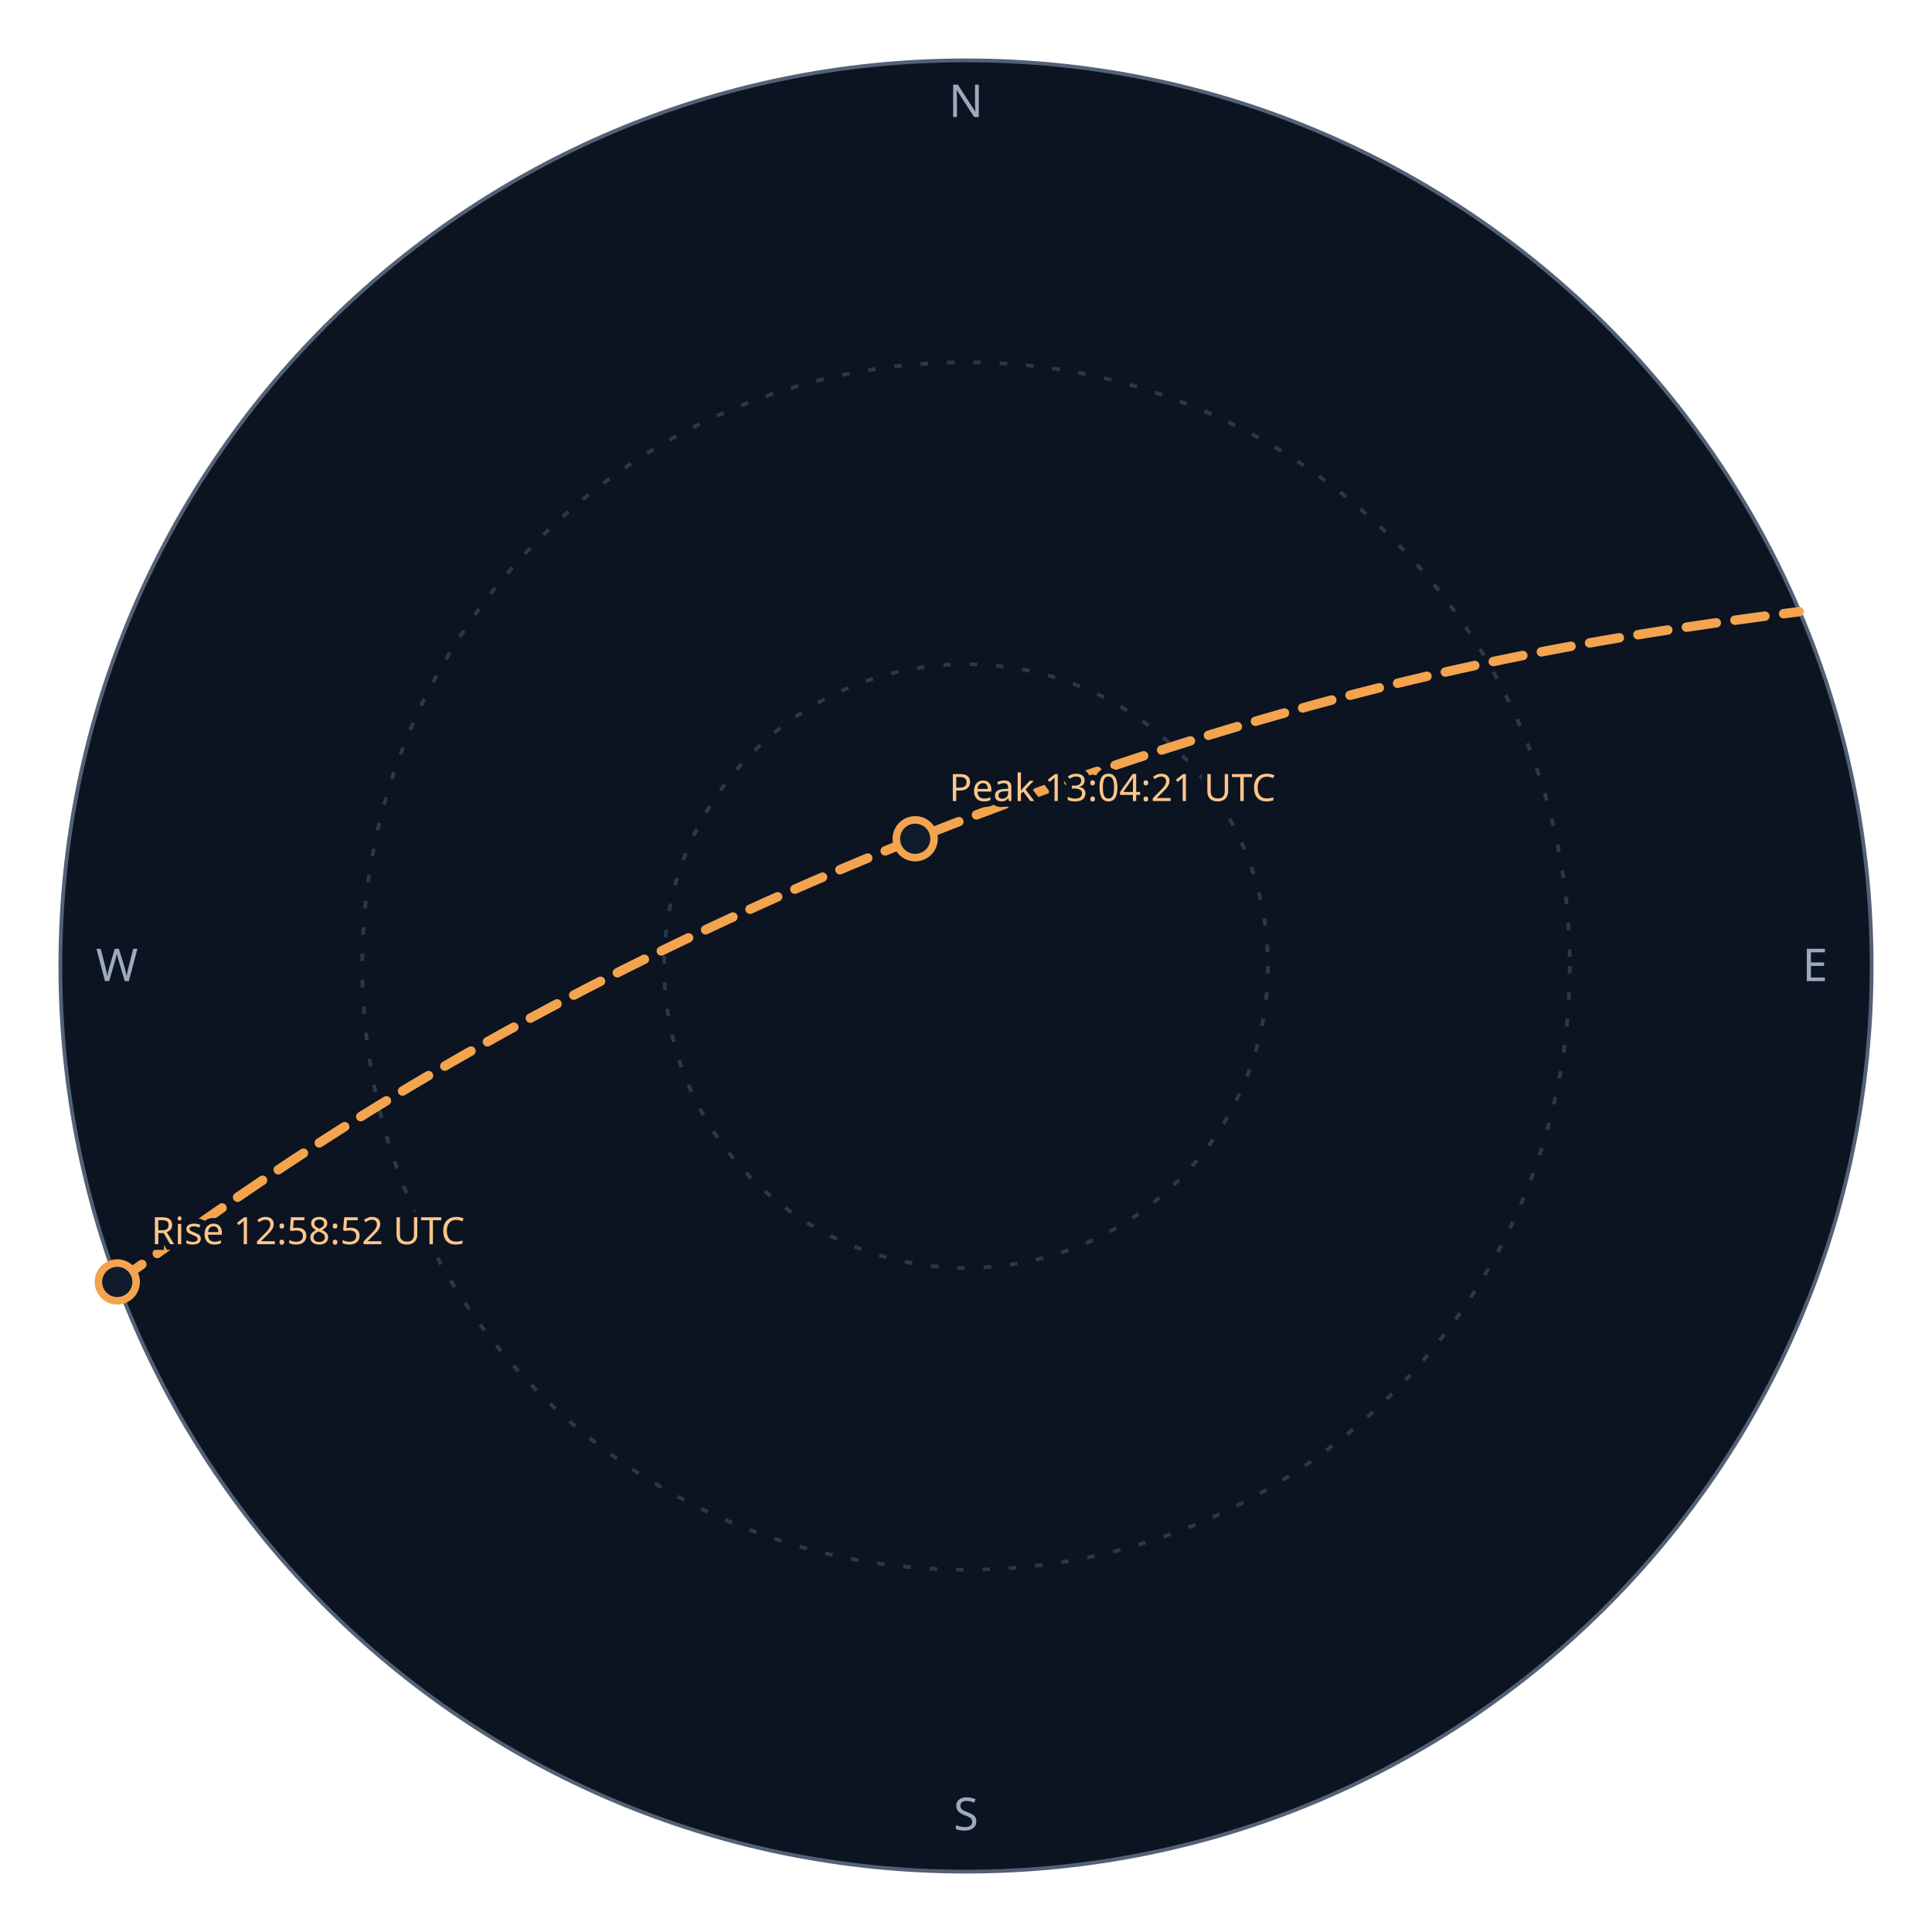
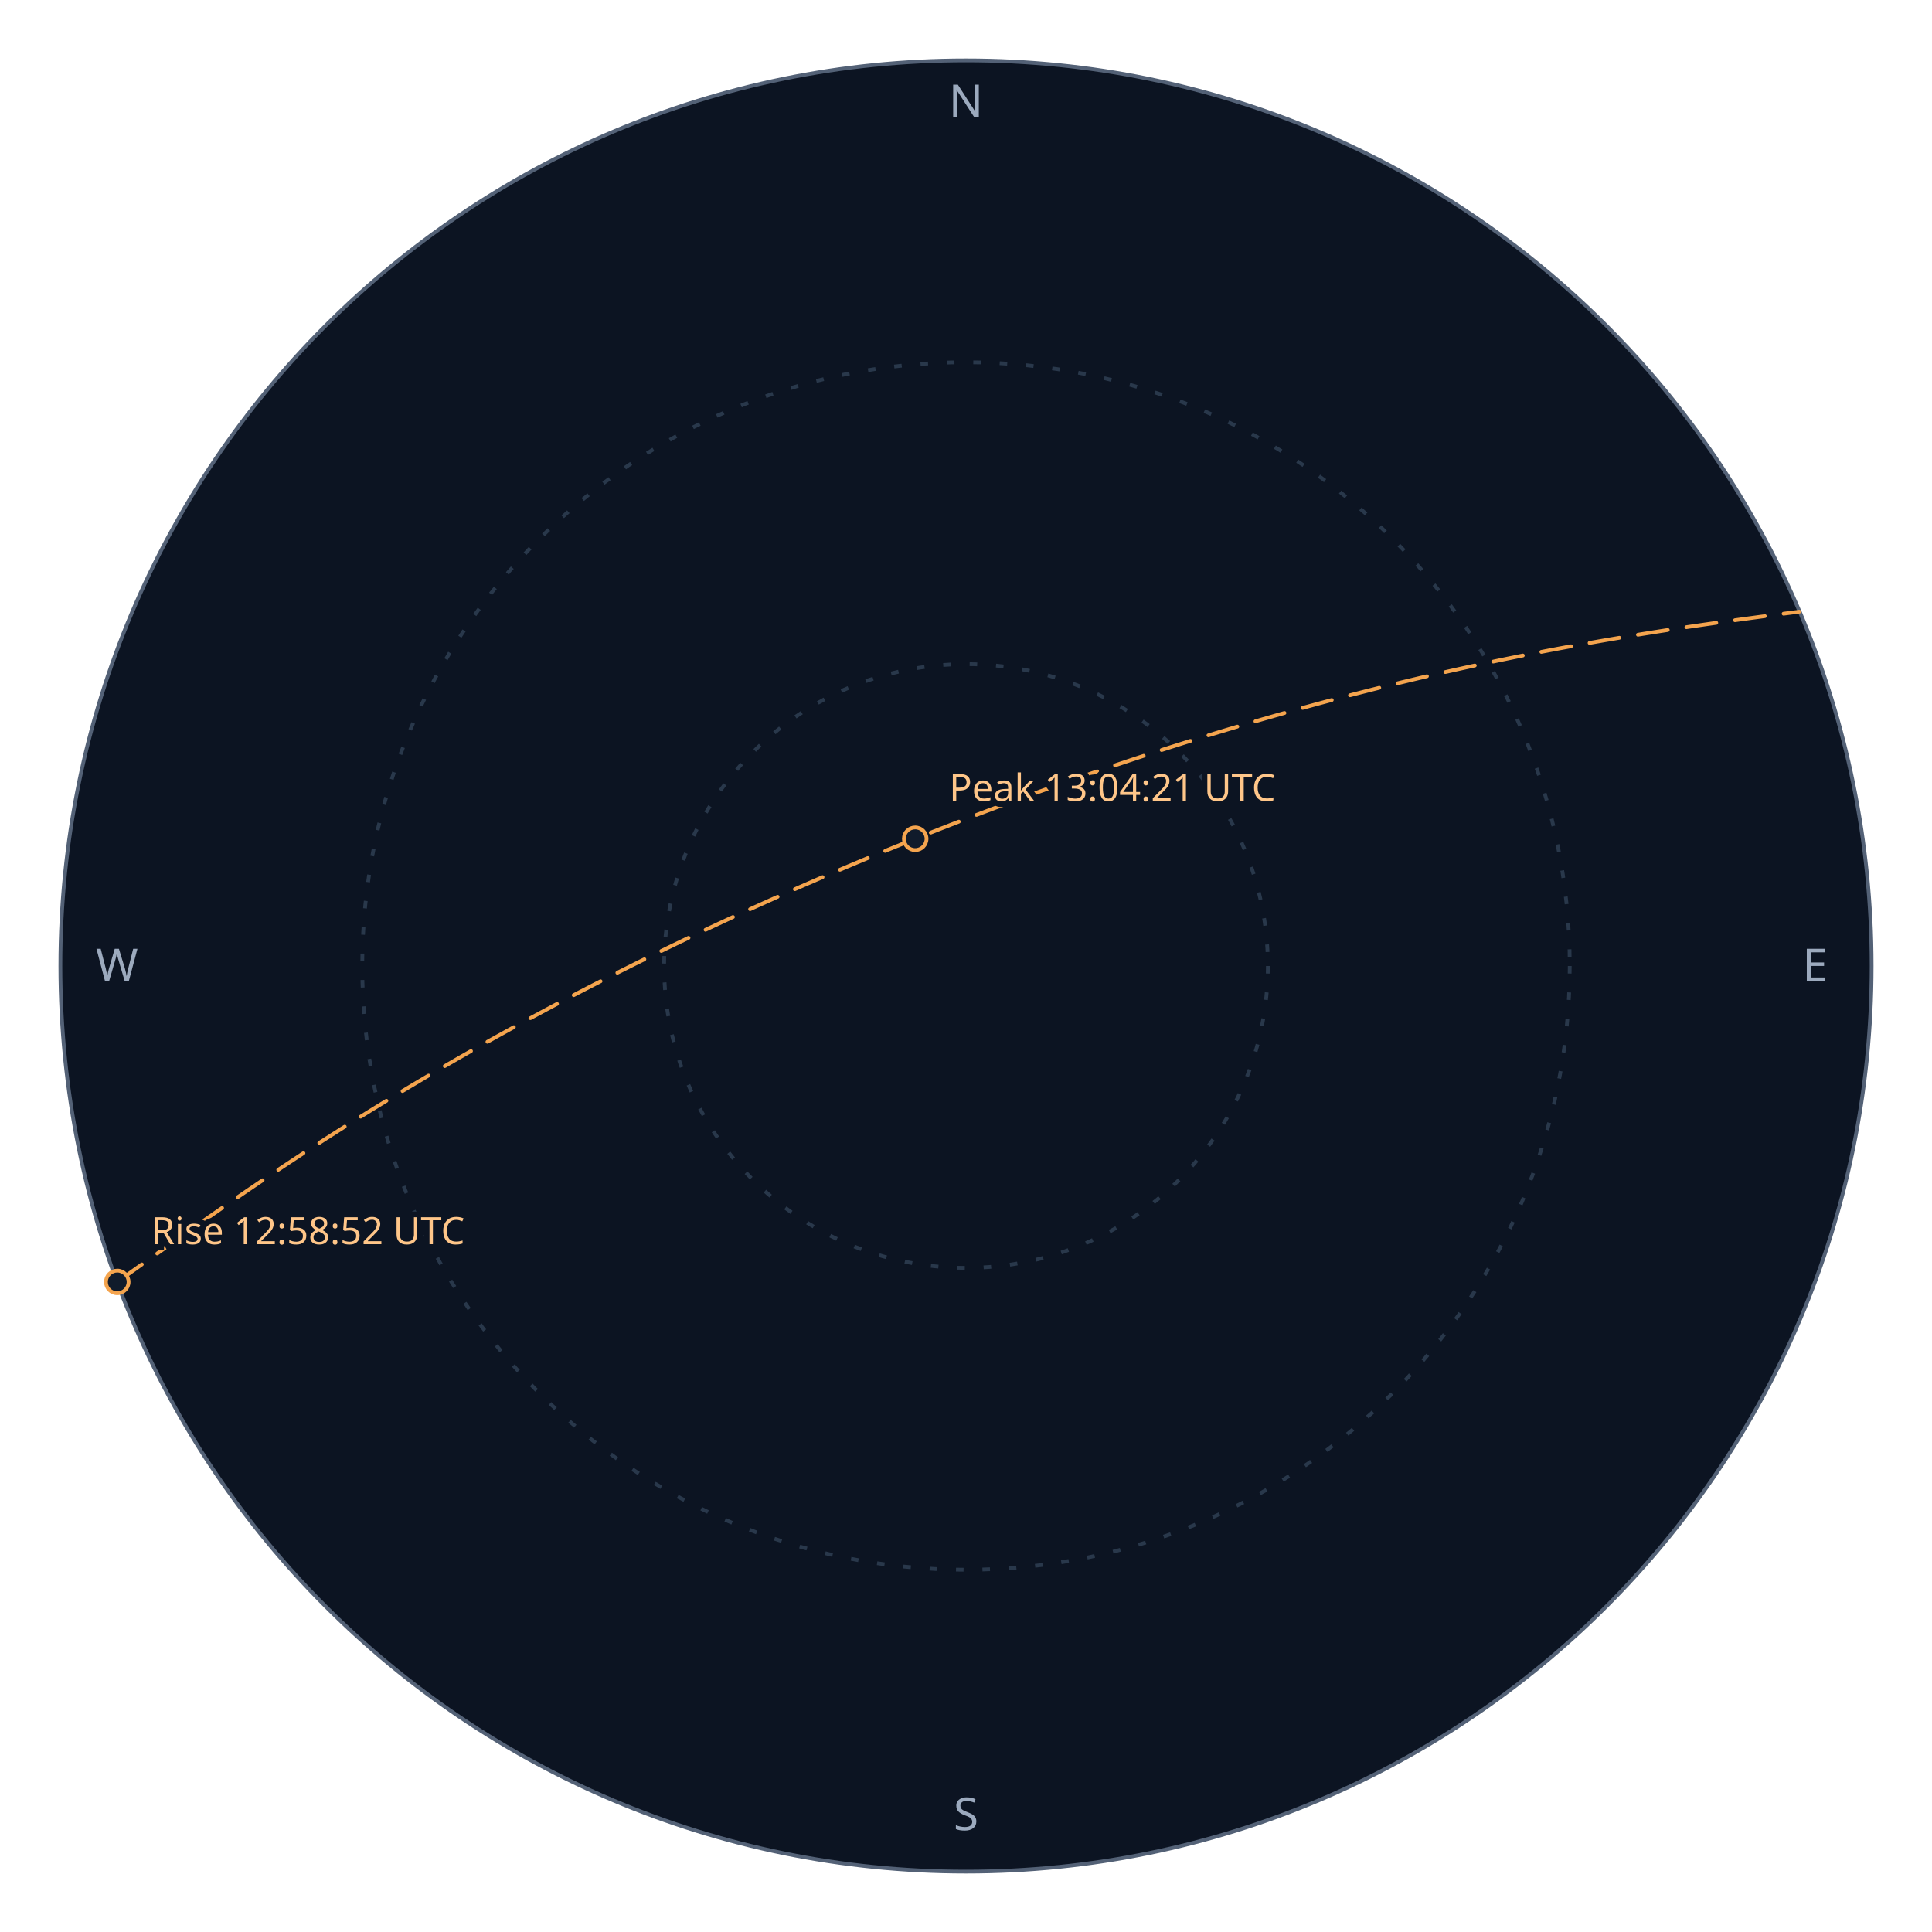
<svg xmlns="http://www.w3.org/2000/svg" viewBox="0 0 512 512" role="img" aria-label="Full angular satellite planning paths and prediction points on a fixed full-sky hemisphere" b-cd9nkyb1lk="">
  <style>.satellite-arc { margin: 1rem 0; }
.satellite-arc &gt; svg { display: block; width: min(100%, 36rem); margin-inline: auto; }
.sky-disc { fill: #0c1422; stroke: #536176; }
.sky-grid { fill: none; stroke: #29384b; stroke-dasharray: 2 5; }
.sky-axis { fill: #9caabe; font: 12px sans-serif; }
- .predicted-path { fill: none; stroke: #f4a44e; stroke-width: 2.5; stroke-dasharray: 8 5; stroke-linecap: round; stroke-linejoin: round; vector-effect: non-scaling-stroke; }
- .prediction-point { fill: #f4a44e; stroke: #f4a44e; stroke-width: 2; vector-effect: non-scaling-stroke; }
- .arc-anchor { fill: #101b2b; stroke: #f4a44e; stroke-width: 2; }
+ .predicted-path { fill: none; stroke: #f4a44e; stroke-width: 1; stroke-dasharray: 8 5; stroke-linecap: round; stroke-linejoin: round; vector-effect: non-scaling-stroke; }
+ .prediction-point { fill: #f4a44e; stroke: #f4a44e; stroke-width: 1; vector-effect: non-scaling-stroke; }
+ .arc-anchor { fill: #101b2b; stroke: #f4a44e; stroke-width: 1; }
.arc-time-label text { fill: #ffc689; stroke: #0c1422; stroke-width: 3px; paint-order: stroke; font: 10px sans-serif; }
figcaption, .anchor-facts, .satellite-arc p { font-size: .82rem; line-height: 1.6; }
.anchor-facts dt { margin-top: .6rem; font-weight: 600; }
.anchor-facts dd { margin: .2rem 0; }
.rig-preview { border: 1px solid #344258; border-radius: .5rem; padding: 1rem; }
.rig-preview svg { display: block; width: min(100%, 36rem); max-height: 30rem; margin-inline: auto; background: #0c1422; }
</style>
  <circle class="sky-disc" cx="256" cy="256" r="240" b-cd9nkyb1lk="" />
  <circle class="sky-grid" cx="256" cy="256" r="160" b-cd9nkyb1lk="" />
  <circle class="sky-grid" cx="256" cy="256" r="80" b-cd9nkyb1lk="" />
  <text class="sky-axis" x="256" y="31" text-anchor="middle" b-cd9nkyb1lk="">N</text>
  <text class="sky-axis" x="481" y="260" text-anchor="middle" b-cd9nkyb1lk="">E</text>
  <text class="sky-axis" x="256" y="485" text-anchor="middle" b-cd9nkyb1lk="">S</text>
  <text class="sky-axis" x="31" y="260" text-anchor="middle" b-cd9nkyb1lk="">W</text>
  <polyline class="predicted-path" points="31.078,339.726 31.218,339.627 31.358,339.527 31.499,339.426 31.64,339.326 31.782,339.225 31.924,339.124 32.066,339.022 32.209,338.92 32.352,338.818 32.496,338.716 32.64,338.613 32.785,338.51 32.93,338.407 33.075,338.303 33.221,338.199 33.368,338.094 33.515,337.99 33.662,337.884 33.81,337.779 33.958,337.673 34.107,337.567 34.257,337.461 34.407,337.354 34.557,337.247 34.708,337.139 34.859,337.031 35.011,336.923 35.164,336.814 35.317,336.705 35.471,336.596 35.625,336.486 35.779,336.376 35.935,336.265 36.09,336.154 36.247,336.043 36.404,335.931 36.561,335.819 36.719,335.706 36.878,335.593 37.037,335.48 37.197,335.366 37.358,335.252 37.519,335.137 37.68,335.022 37.843,334.906 38.006,334.79 38.169,334.674 38.334,334.557 38.498,334.44 38.664,334.322 38.83,334.204 38.997,334.085 39.165,333.966 39.333,333.846 39.502,333.726 39.671,333.605 39.842,333.484 40.013,333.363 40.185,333.241 40.357,333.118 40.53,332.995 40.704,332.871 40.879,332.747 41.055,332.622 41.231,332.497 41.408,332.371 41.586,332.245 41.764,332.118 41.944,331.991 42.124,331.863 42.305,331.735 42.487,331.606 42.67,331.476 42.853,331.346 43.038,331.215 43.223,331.083 43.409,330.951 43.596,330.819 43.784,330.686 43.973,330.552 44.163,330.417 44.354,330.282 44.545,330.147 44.738,330.01 44.932,329.873 45.126,329.735 45.322,329.597 45.518,329.458 45.716,329.318 45.914,329.178 46.114,329.037 46.314,328.895 46.516,328.753 46.719,328.609 46.923,328.465 47.128,328.321 47.334,328.175 47.541,328.029 47.749,327.882 47.958,327.735 48.169,327.586 48.381,327.437 48.594,327.287 48.808,327.136 49.023,326.984 49.24,326.832 49.457,326.679 49.677,326.524 49.897,326.369 50.119,326.214 50.342,326.057 50.566,325.899 50.791,325.741 51.018,325.581 51.247,325.421 51.477,325.26 51.708,325.098 51.941,324.934 52.175,324.77 52.41,324.605 52.647,324.439 52.886,324.272 53.126,324.104 53.368,323.935 53.611,323.765 53.856,323.594 54.102,323.422 54.35,323.249 54.6,323.074 54.852,322.899 55.105,322.722 55.36,322.545 55.616,322.366 55.875,322.186 56.135,322.005 56.397,321.823 56.661,321.639 56.926,321.455 57.194,321.269 57.464,321.082 57.735,320.893 58.009,320.704 58.284,320.513 58.562,320.321 58.842,320.127 59.124,319.932 59.407,319.736 59.694,319.538 59.982,319.339 60.272,319.139 60.565,318.937 60.86,318.734 61.158,318.529 61.458,318.323 61.76,318.115 62.064,317.906 62.371,317.695 62.681,317.482 62.993,317.268 63.308,317.053 63.626,316.835 63.946,316.617 64.268,316.396 64.594,316.174 64.922,315.95 65.254,315.724 65.588,315.496 65.925,315.267 66.265,315.036 66.608,314.803 66.954,314.568 67.303,314.331 67.656,314.092 68.011,313.851 68.37,313.608 68.732,313.364 69.098,313.117 69.467,312.868 69.84,312.617 70.216,312.364 70.596,312.108 70.979,311.851 71.367,311.591 71.758,311.329 72.153,311.064 72.552,310.798 72.955,310.529 73.362,310.257 73.773,309.983 74.188,309.707 74.608,309.428 75.032,309.146 75.46,308.862 75.893,308.575 76.331,308.286 76.773,307.993 77.22,307.698 77.672,307.401 78.129,307.1 78.591,306.796 79.058,306.49 79.53,306.181 80.008,305.868 80.491,305.552 80.979,305.234 81.474,304.912 81.973,304.587 82.479,304.258 82.991,303.926 83.508,303.591 84.032,303.253 84.562,302.91 85.099,302.565 85.642,302.215 86.191,301.863 86.748,301.506 87.311,301.145 87.881,300.781 88.459,300.413 89.044,300.041 89.636,299.664 90.236,299.284 90.843,298.899 91.459,298.511 92.082,298.117 92.714,297.72 93.354,297.318 94.003,296.912 94.66,296.5 95.326,296.085 96.001,295.664 96.686,295.239 97.38,294.809 98.083,294.374 98.796,293.933 99.52,293.488 100.253,293.037 100.997,292.581 101.751,292.12 102.517,291.653 103.293,291.181 104.08,290.703 104.879,290.219 105.69,289.73 106.513,289.234 107.348,288.733 108.195,288.225 109.055,287.711 109.928,287.191 110.814,286.665 111.713,286.132 112.626,285.592 113.553,285.046 114.495,284.494 115.451,283.934 116.422,283.367 117.408,282.793 118.409,282.213 119.426,281.625 120.459,281.029 121.508,280.426 122.574,279.816 123.657,279.198 124.757,278.573 125.875,277.94 127.01,277.298 128.164,276.649 129.336,275.992 130.527,275.327 131.737,274.654 132.967,273.972 134.216,273.282 135.486,272.584 136.776,271.877 138.086,271.162 139.418,270.438 140.771,269.706 142.146,268.965 143.543,268.215 144.962,267.457 146.403,266.69 147.868,265.914 149.356,265.129 150.866,264.336 152.401,263.534 153.959,262.724 155.542,261.904 157.149,261.077 158.78,260.24 160.436,259.395 162.116,258.542 163.822,257.681 165.552,256.811 167.308,255.933 169.089,255.048 170.894,254.155 172.725,253.254 174.581,252.345 176.462,251.43 178.368,250.508 180.299,249.578 182.254,248.643 184.234,247.701 186.238,246.753 188.265,245.8 190.316,244.841 192.39,243.878 194.486,242.91 196.605,241.937 198.745,240.961 200.906,239.982 203.087,239 205.288,238.015 207.508,237.028 209.746,236.039 212.002,235.049 214.274,234.059 216.561,233.069 218.863,232.079 221.179,231.089 223.508,230.102 225.848,229.116 228.199,228.132 230.559,227.152 232.927,226.175 235.303,225.202 237.684,224.233 240.071,223.27 242.46,222.312 242.538,222.281 244.93,221.33 247.323,220.385 249.716,219.446 252.108,218.516 254.497,217.593 256.883,216.678 259.264,215.772 261.638,214.876 264.005,213.988 266.364,213.111 268.714,212.243 271.053,211.386 273.38,210.54 275.695,209.704 277.997,208.88 280.284,208.067 282.556,207.266 284.812,206.476 287.051,205.698 289.272,204.933 291.475,204.179 293.659,203.438 295.824,202.709 297.968,201.992 300.092,201.287 302.194,200.595 304.275,199.915 306.334,199.247 308.371,198.592 310.385,197.949 312.377,197.318 314.345,196.699 316.29,196.091 318.211,195.496 320.109,194.912 321.983,194.34 323.834,193.78 325.661,193.23 327.464,192.692 329.243,192.165 330.998,191.648 332.73,191.142 334.439,190.647 336.124,190.162 337.786,189.687 339.425,189.222 341.041,188.767 342.634,188.321 344.205,187.885 345.753,187.458 347.279,187.04 348.784,186.631 350.266,186.231 351.728,185.839 353.168,185.455 354.587,185.08 355.986,184.712 357.364,184.352 358.723,184 360.062,183.655 361.381,183.318 362.681,182.987 363.962,182.664 365.224,182.347 366.469,182.037 367.695,181.733 368.903,181.436 370.094,181.144 371.268,180.859 372.425,180.58 373.565,180.306 374.689,180.038 375.797,179.775 376.89,179.518 377.966,179.265 379.028,179.018 380.074,178.776 381.106,178.538 382.124,178.306 383.127,178.077 384.116,177.854 385.092,177.634 386.054,177.419 387.003,177.208 387.94,177.001 388.863,176.798 389.774,176.599 390.673,176.403 391.559,176.212 392.434,176.023 393.298,175.839 394.15,175.657 394.991,175.479 395.82,175.304 396.64,175.133 397.448,174.964 398.246,174.798 399.034,174.636 399.812,174.476 400.581,174.319 401.339,174.165 402.088,174.013 402.828,173.864 403.559,173.718 404.281,173.574 404.994,173.432 405.698,173.293 406.394,173.156 407.082,173.021 407.762,172.889 408.433,172.758 409.097,172.63 409.752,172.504 410.401,172.38 411.042,172.258 411.675,172.137 412.301,172.019 412.921,171.902 413.533,171.787 414.139,171.674 414.737,171.563 415.33,171.453 415.915,171.345 416.495,171.239 417.068,171.134 417.635,171.031 418.196,170.929 418.751,170.829 419.3,170.73 419.843,170.632 420.381,170.536 420.913,170.441 421.44,170.348 421.962,170.255 422.478,170.164 422.989,170.075 423.495,169.986 423.996,169.899 424.492,169.813 424.983,169.728 425.47,169.644 425.951,169.561 426.429,169.479 426.901,169.398 427.369,169.319 427.833,169.24 428.293,169.162 428.748,169.086 429.199,169.01 429.646,168.935 430.088,168.861 430.527,168.788 430.962,168.716 431.393,168.644 431.821,168.574 432.244,168.504 432.664,168.435 433.08,168.367 433.493,168.3 433.902,168.233 434.307,168.168 434.71,168.103 435.109,168.038 435.504,167.975 435.896,167.912 436.285,167.849 436.671,167.788 437.054,167.727 437.434,167.667 437.81,167.607 438.184,167.548 438.555,167.489 438.923,167.432 439.288,167.374 439.65,167.318 440.009,167.262 440.366,167.206 440.72,167.151 441.071,167.097 441.42,167.043 441.766,166.99 442.11,166.937 442.451,166.884 442.789,166.833 443.126,166.781 443.459,166.73 443.791,166.68 444.12,166.63 444.446,166.58 444.771,166.531 445.093,166.483 445.413,166.435 445.731,166.387 446.046,166.339 446.36,166.293 446.671,166.246 446.981,166.2 447.288,166.154 447.593,166.109 447.896,166.064 448.198,166.019 448.497,165.975 448.794,165.931 449.09,165.888 449.384,165.845 449.675,165.802 449.966,165.759 450.254,165.717 450.54,165.676 450.825,165.634 451.108,165.593 451.389,165.552 451.669,165.512 451.947,165.471 452.223,165.432 452.497,165.392 452.77,165.353 453.042,165.314 453.312,165.275 453.58,165.236 453.847,165.198 454.112,165.16 454.376,165.123 454.638,165.085 454.899,165.048 455.159,165.012 455.417,164.975 455.673,164.939 455.928,164.903 456.182,164.867 456.435,164.831 456.686,164.796 456.936,164.761 457.184,164.726 457.432,164.691 457.678,164.657 457.922,164.622 458.166,164.588 458.408,164.555 458.649,164.521 458.889,164.488 459.127,164.455 459.365,164.422 459.601,164.389 459.836,164.356 460.07,164.324 460.303,164.292 460.535,164.26 460.765,164.228 460.995,164.197 461.223,164.165 461.451,164.134 461.677,164.103 461.902,164.072 462.126,164.041 462.35,164.011 462.572,163.981 462.793,163.95 463.013,163.92 463.232,163.891 463.451,163.861 463.668,163.831 463.884,163.802 464.1,163.773 464.314,163.744 464.528,163.715 464.741,163.686 464.952,163.658 465.163,163.629 465.373,163.601 465.582,163.573 465.791,163.545 465.998,163.517 466.205,163.489 466.41,163.462 466.615,163.434 466.819,163.407 467.023,163.38 467.225,163.353 467.427,163.326 467.628,163.299 467.828,163.273 468.027,163.246 468.226,163.22 468.424,163.193 468.621,163.167 468.817,163.141 469.013,163.115 469.207,163.09 469.402,163.064 469.595,163.038 469.788,163.013 469.98,162.988 470.171,162.962 470.362,162.937 470.552,162.912 470.741,162.888 470.93,162.863 471.118,162.838 471.305,162.814 471.492,162.789 471.678,162.765 471.863,162.741 472.048,162.717 472.232,162.692 472.415,162.669 472.598,162.645 472.78,162.621 472.962,162.597 473.143,162.574 473.324,162.55 473.504,162.527 473.683,162.504 473.862,162.481 474.04,162.458 474.218,162.435 474.395,162.412 474.571,162.389 474.747,162.366 474.923,162.344 475.097,162.321 475.272,162.299 475.446,162.276 475.619,162.254 475.792,162.232 475.964,162.21 476.136,162.188 476.307,162.166 476.478,162.144 476.648,162.122 476.818,162.1" b-cd9nkyb1lk="" />
-   <circle class="arc-anchor" cx="31.078" cy="339.726" r="5" b-cd9nkyb1lk="" />
-   <circle class="arc-anchor" cx="242.538" cy="222.281" r="5" b-cd9nkyb1lk="" />
+   <circle class="arc-anchor" cx="31.078" cy="339.726" r="3" b-cd9nkyb1lk="" />
+   <circle class="arc-anchor" cx="242.538" cy="222.281" r="3" b-cd9nkyb1lk="" />
  <g class="arc-time-label" b-cd9nkyb1lk="">
    <text x="40.078" y="329.726" b-cd9nkyb1lk="">Rise 12:58:52 UTC</text>
  </g>
  <g class="arc-time-label" b-cd9nkyb1lk="">
    <text x="251.538" y="212.281" b-cd9nkyb1lk="">Peak 13:04:21 UTC</text>
  </g>
</svg>
